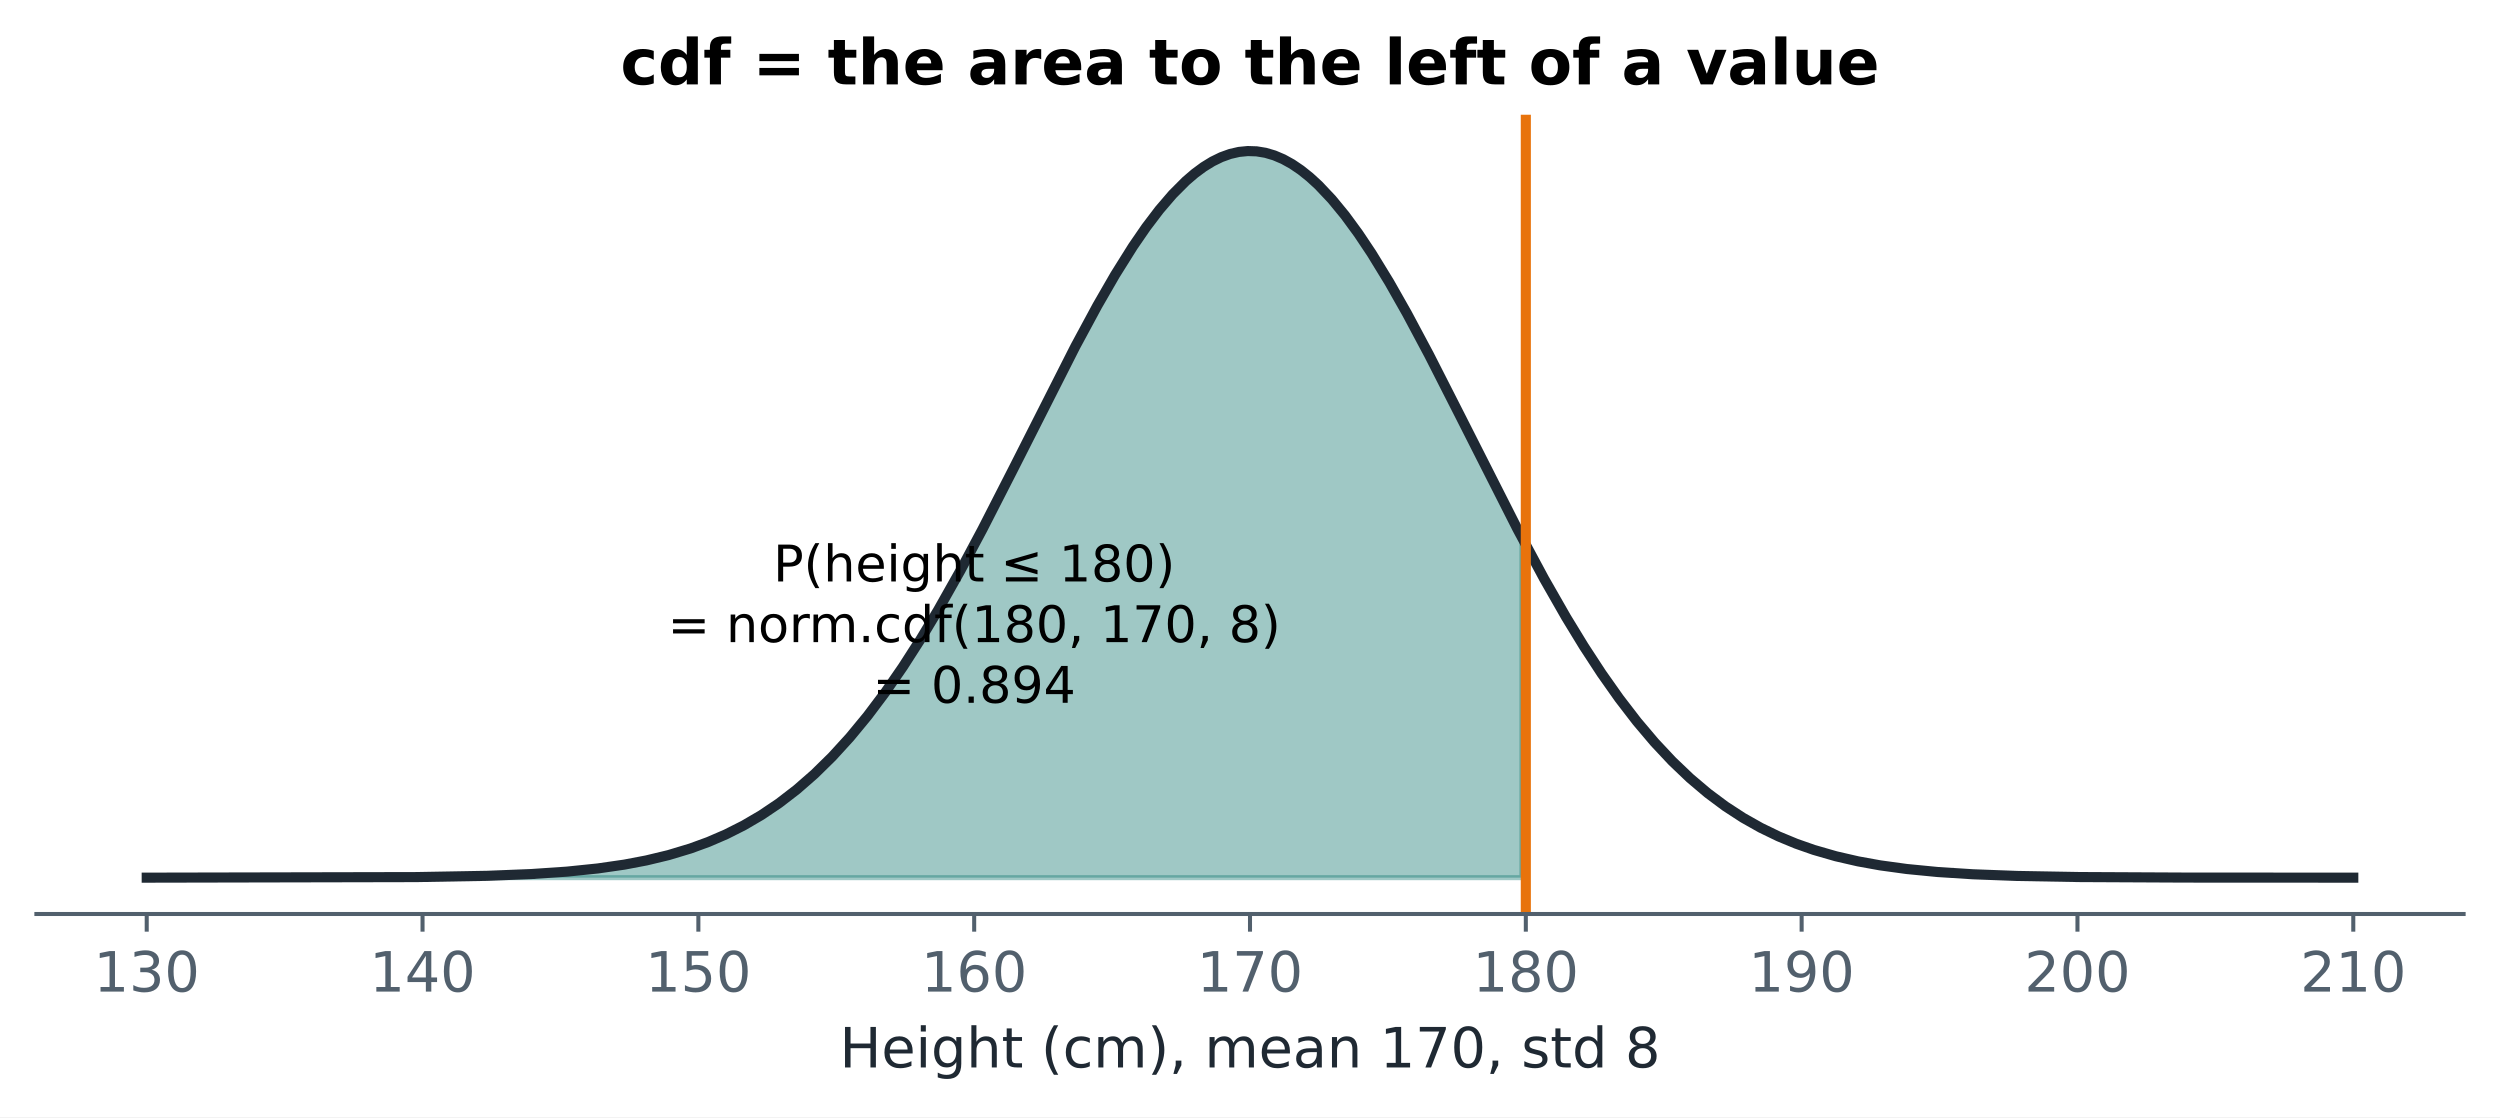
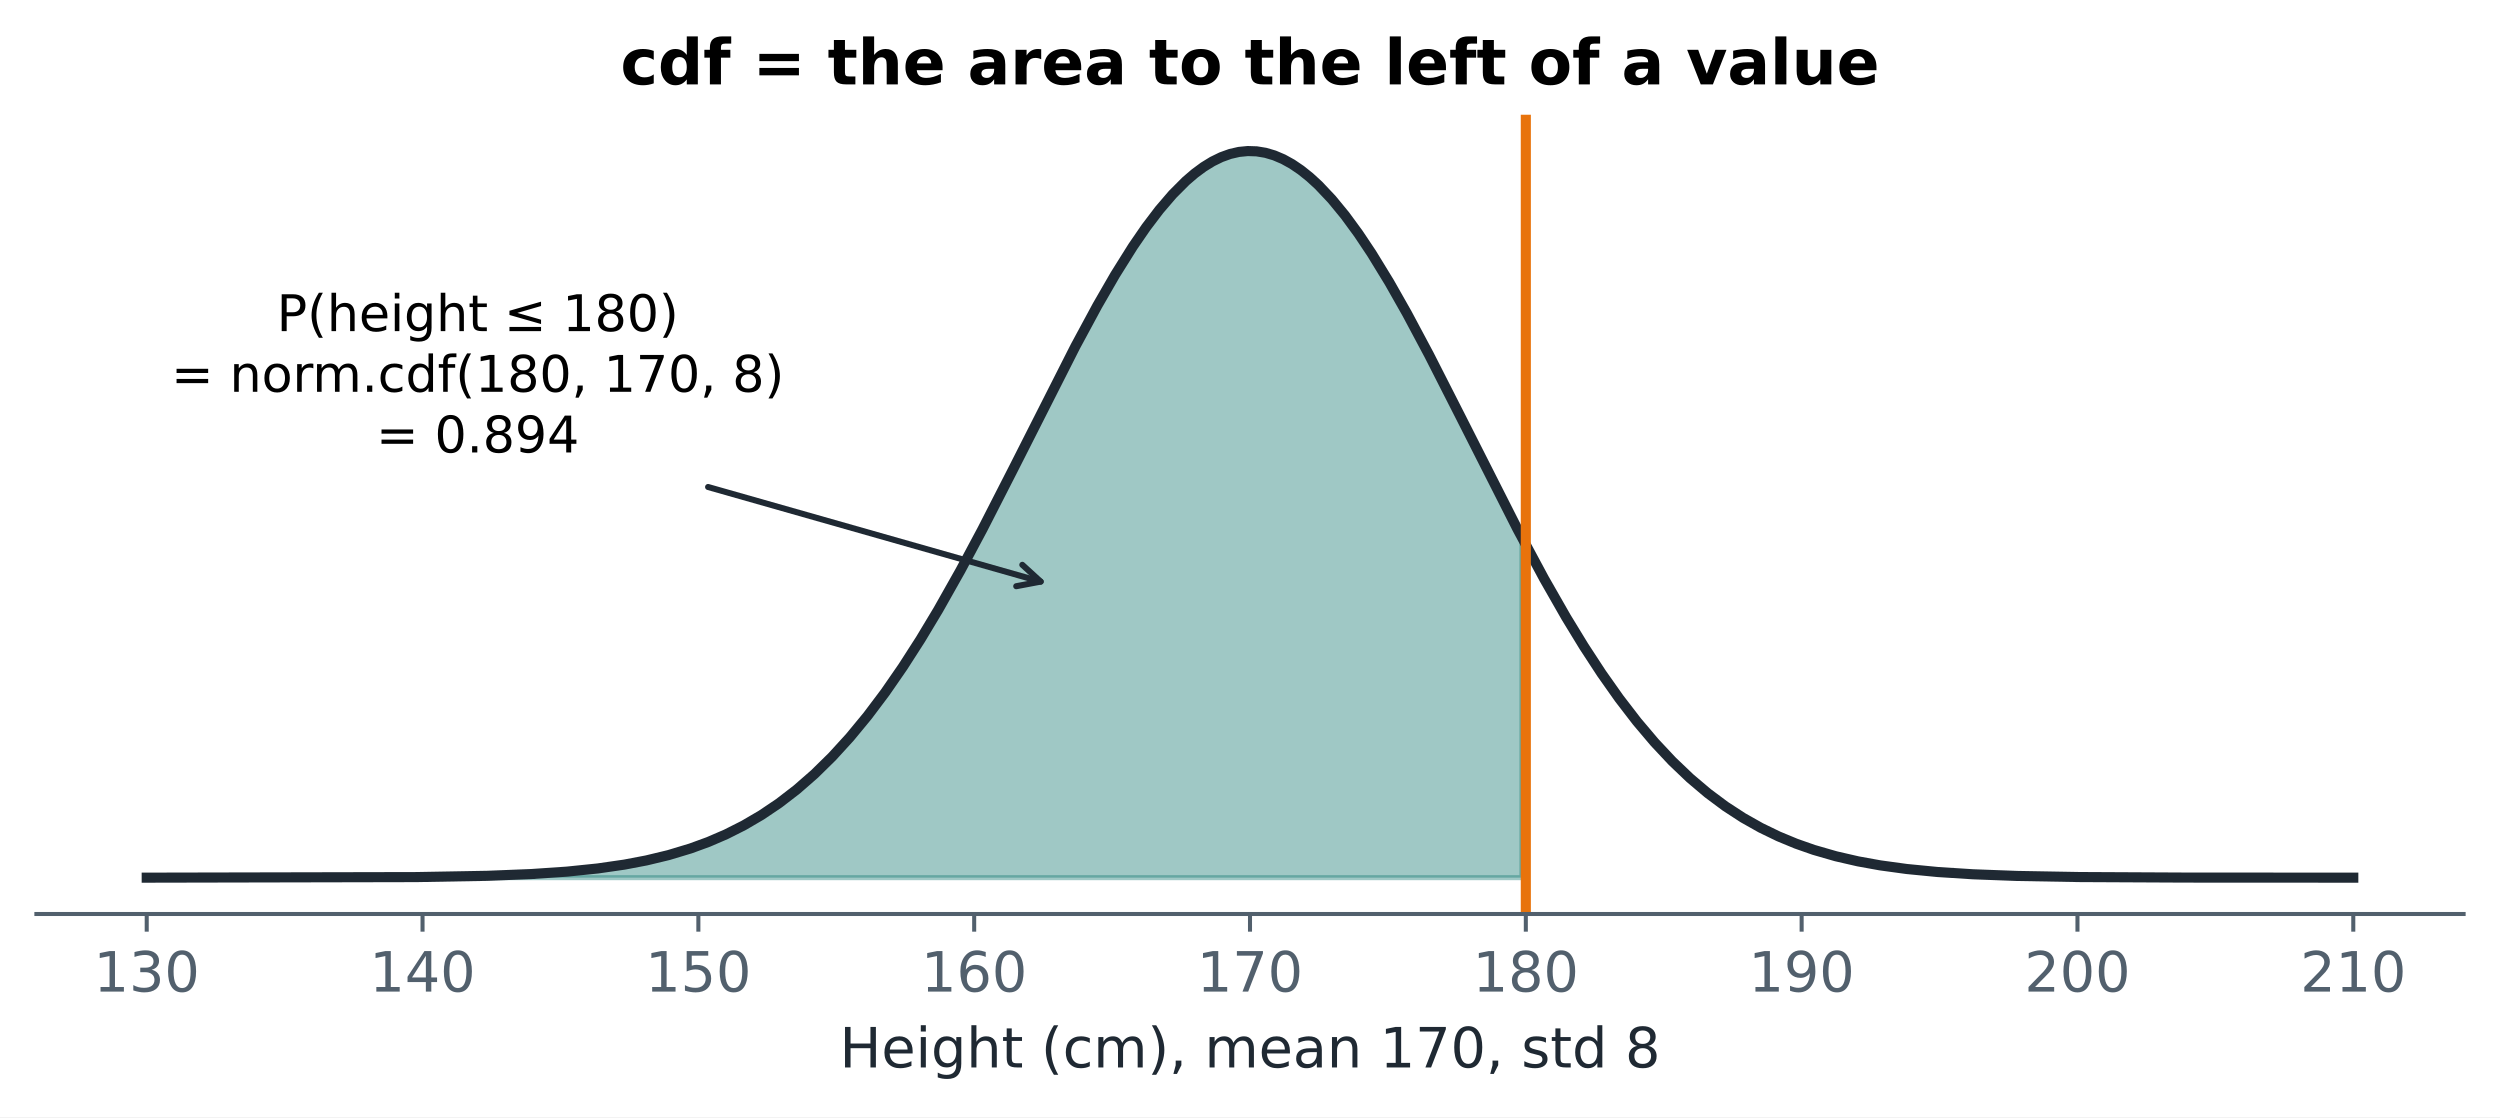
<svg xmlns="http://www.w3.org/2000/svg" xmlns:xlink="http://www.w3.org/1999/xlink" width="494.64pt" height="221.041pt" viewBox="0 0 494.64 221.041" version="1.1">
  <defs>
    <style type="text/css">*{stroke-linejoin: round; stroke-linecap: butt}</style>
  </defs>
  <g id="figure_1">
    <g id="patch_1">
      <path d="M 0 221.041  L 494.64 221.041  L 494.64 0  L 0 0  z " style="fill: #ffffff" />
    </g>
    <g id="axes_1">
      <g id="patch_2">
        <path d="M 7.2 180.84  L 487.44 180.84  L 487.44 22.698  L 7.2 22.698  z " style="fill: #ffffff" />
      </g>
      <g id="FillBetweenPolyCollection_1">
        <defs>
          <path id="m6309d66289" d="M 29.029 -47.389  L 29.029 -47.39  L 29.904 -47.39  L 30.779 -47.39  L 31.654 -47.39  L 32.529 -47.39  L 33.404 -47.39  L 34.279 -47.39  L 35.153 -47.39  L 36.028 -47.39  L 36.903 -47.39  L 37.778 -47.391  L 38.653 -47.391  L 39.528 -47.391  L 40.403 -47.391  L 41.278 -47.391  L 42.153 -47.391  L 43.028 -47.392  L 43.903 -47.392  L 44.778 -47.392  L 45.652 -47.392  L 46.527 -47.393  L 47.402 -47.393  L 48.277 -47.394  L 49.152 -47.394  L 50.027 -47.394  L 50.902 -47.395  L 51.777 -47.395  L 52.652 -47.396  L 53.527 -47.397  L 54.402 -47.397  L 55.276 -47.398  L 56.151 -47.399  L 57.026 -47.4  L 57.901 -47.401  L 58.776 -47.402  L 59.651 -47.403  L 60.526 -47.404  L 61.401 -47.406  L 62.276 -47.407  L 63.151 -47.409  L 64.026 -47.41  L 64.901 -47.412  L 65.775 -47.414  L 66.65 -47.417  L 67.525 -47.419  L 68.4 -47.422  L 69.275 -47.424  L 70.15 -47.427  L 71.025 -47.431  L 71.9 -47.434  L 72.775 -47.438  L 73.65 -47.442  L 74.525 -47.446  L 75.4 -47.451  L 76.274 -47.456  L 77.149 -47.461  L 78.024 -47.467  L 78.899 -47.473  L 79.774 -47.48  L 80.649 -47.487  L 81.524 -47.495  L 82.399 -47.504  L 83.274 -47.513  L 84.149 -47.522  L 85.024 -47.533  L 85.898 -47.544  L 86.773 -47.556  L 87.648 -47.568  L 88.523 -47.582  L 89.398 -47.596  L 90.273 -47.612  L 91.148 -47.628  L 92.023 -47.646  L 92.898 -47.665  L 93.773 -47.685  L 94.648 -47.707  L 95.523 -47.73  L 96.397 -47.754  L 97.272 -47.781  L 98.147 -47.808  L 99.022 -47.838  L 99.897 -47.87  L 100.772 -47.903  L 101.647 -47.939  L 102.522 -47.977  L 103.397 -48.017  L 104.272 -48.06  L 105.147 -48.105  L 106.021 -48.153  L 106.896 -48.204  L 107.771 -48.258  L 108.646 -48.316  L 109.521 -48.376  L 110.396 -48.441  L 111.271 -48.508  L 112.146 -48.58  L 113.021 -48.656  L 113.896 -48.737  L 114.771 -48.822  L 115.646 -48.911  L 116.52 -49.006  L 117.395 -49.105  L 118.27 -49.21  L 119.145 -49.321  L 120.02 -49.438  L 120.895 -49.561  L 121.77 -49.69  L 122.645 -49.826  L 123.52 -49.969  L 124.395 -50.119  L 125.27 -50.277  L 126.144 -50.443  L 127.019 -50.617  L 127.894 -50.8  L 128.769 -50.991  L 129.644 -51.192  L 130.519 -51.402  L 131.394 -51.622  L 132.269 -51.852  L 133.144 -52.094  L 134.019 -52.346  L 134.894 -52.609  L 135.769 -52.885  L 136.643 -53.172  L 137.518 -53.472  L 138.393 -53.786  L 139.268 -54.112  L 140.143 -54.453  L 141.018 -54.807  L 141.893 -55.177  L 142.768 -55.561  L 143.643 -55.961  L 144.518 -56.377  L 145.393 -56.81  L 146.267 -57.259  L 147.142 -57.725  L 148.017 -58.21  L 148.892 -58.712  L 149.767 -59.233  L 150.642 -59.773  L 151.517 -60.332  L 152.392 -60.911  L 153.267 -61.511  L 154.142 -62.131  L 155.017 -62.772  L 155.892 -63.434  L 156.766 -64.119  L 157.641 -64.825  L 158.516 -65.554  L 159.391 -66.306  L 160.266 -67.082  L 161.141 -67.88  L 162.016 -68.703  L 162.891 -69.55  L 163.766 -70.421  L 164.641 -71.316  L 165.516 -72.237  L 166.391 -73.182  L 167.265 -74.153  L 168.14 -75.149  L 169.015 -76.171  L 169.89 -77.219  L 170.765 -78.292  L 171.64 -79.39  L 172.515 -80.515  L 173.39 -81.665  L 174.265 -82.841  L 175.14 -84.043  L 176.015 -85.27  L 176.889 -86.523  L 177.764 -87.8  L 178.639 -89.103  L 179.514 -90.43  L 180.389 -91.782  L 181.264 -93.158  L 182.139 -94.558  L 183.014 -95.98  L 183.889 -97.426  L 184.764 -98.894  L 185.639 -100.384  L 186.514 -101.895  L 187.388 -103.426  L 188.263 -104.978  L 189.138 -106.548  L 190.013 -108.137  L 190.888 -109.744  L 191.763 -111.368  L 192.638 -113.007  L 193.513 -114.661  L 194.388 -116.33  L 195.263 -118.011  L 196.138 -119.704  L 197.012 -121.409  L 197.887 -123.123  L 198.762 -124.845  L 199.637 -126.575  L 200.512 -128.311  L 201.387 -130.052  L 202.262 -131.796  L 203.137 -133.543  L 204.012 -135.29  L 204.887 -137.037  L 205.762 -138.782  L 206.637 -140.524  L 207.511 -142.26  L 208.386 -143.99  L 209.261 -145.713  L 210.136 -147.425  L 211.011 -149.127  L 211.886 -150.816  L 212.761 -152.491  L 213.636 -154.15  L 214.511 -155.792  L 215.386 -157.415  L 216.261 -159.017  L 217.135 -160.597  L 218.01 -162.153  L 218.885 -163.684  L 219.76 -165.189  L 220.635 -166.664  L 221.51 -168.11  L 222.385 -169.524  L 223.26 -170.906  L 224.135 -172.252  L 225.01 -173.563  L 225.885 -174.836  L 226.76 -176.07  L 227.634 -177.264  L 228.509 -178.417  L 229.384 -179.527  L 230.259 -180.592  L 231.134 -181.613  L 232.009 -182.586  L 232.884 -183.513  L 233.759 -184.39  L 234.634 -185.218  L 235.509 -185.995  L 236.384 -186.721  L 237.258 -187.394  L 238.133 -188.013  L 239.008 -188.579  L 239.883 -189.091  L 240.758 -189.547  L 241.633 -189.947  L 242.508 -190.291  L 243.383 -190.578  L 244.258 -190.808  L 245.133 -190.981  L 246.008 -191.096  L 246.883 -191.154  L 247.757 -191.154  L 248.632 -191.096  L 249.507 -190.981  L 250.382 -190.808  L 251.257 -190.578  L 252.132 -190.291  L 253.007 -189.947  L 253.882 -189.547  L 254.757 -189.091  L 255.632 -188.579  L 256.507 -188.013  L 257.382 -187.394  L 258.256 -186.721  L 259.131 -185.995  L 260.006 -185.218  L 260.881 -184.39  L 261.756 -183.513  L 262.631 -182.586  L 263.506 -181.613  L 264.381 -180.592  L 265.256 -179.527  L 266.131 -178.417  L 267.006 -177.264  L 267.88 -176.07  L 268.755 -174.836  L 269.63 -173.563  L 270.505 -172.252  L 271.38 -170.906  L 272.255 -169.524  L 273.13 -168.11  L 274.005 -166.664  L 274.88 -165.189  L 275.755 -163.684  L 276.63 -162.153  L 277.505 -160.597  L 278.379 -159.017  L 279.254 -157.415  L 280.129 -155.792  L 281.004 -154.15  L 281.879 -152.491  L 282.754 -150.816  L 283.629 -149.127  L 284.504 -147.425  L 285.379 -145.713  L 286.254 -143.99  L 287.129 -142.26  L 288.003 -140.524  L 288.878 -138.782  L 289.753 -137.037  L 290.628 -135.29  L 291.503 -133.543  L 292.378 -131.796  L 293.253 -130.052  L 294.128 -128.311  L 295.003 -126.575  L 295.878 -124.845  L 296.753 -123.123  L 297.628 -121.409  L 298.502 -119.704  L 299.377 -118.011  L 300.252 -116.33  L 301.127 -114.661  L 301.127 -47.389  L 301.127 -47.389  L 300.252 -47.389  L 299.377 -47.389  L 298.502 -47.389  L 297.628 -47.389  L 296.753 -47.389  L 295.878 -47.389  L 295.003 -47.389  L 294.128 -47.389  L 293.253 -47.389  L 292.378 -47.389  L 291.503 -47.389  L 290.628 -47.389  L 289.753 -47.389  L 288.878 -47.389  L 288.003 -47.389  L 287.129 -47.389  L 286.254 -47.389  L 285.379 -47.389  L 284.504 -47.389  L 283.629 -47.389  L 282.754 -47.389  L 281.879 -47.389  L 281.004 -47.389  L 280.129 -47.389  L 279.254 -47.389  L 278.379 -47.389  L 277.505 -47.389  L 276.63 -47.389  L 275.755 -47.389  L 274.88 -47.389  L 274.005 -47.389  L 273.13 -47.389  L 272.255 -47.389  L 271.38 -47.389  L 270.505 -47.389  L 269.63 -47.389  L 268.755 -47.389  L 267.88 -47.389  L 267.006 -47.389  L 266.131 -47.389  L 265.256 -47.389  L 264.381 -47.389  L 263.506 -47.389  L 262.631 -47.389  L 261.756 -47.389  L 260.881 -47.389  L 260.006 -47.389  L 259.131 -47.389  L 258.256 -47.389  L 257.382 -47.389  L 256.507 -47.389  L 255.632 -47.389  L 254.757 -47.389  L 253.882 -47.389  L 253.007 -47.389  L 252.132 -47.389  L 251.257 -47.389  L 250.382 -47.389  L 249.507 -47.389  L 248.632 -47.389  L 247.757 -47.389  L 246.883 -47.389  L 246.008 -47.389  L 245.133 -47.389  L 244.258 -47.389  L 243.383 -47.389  L 242.508 -47.389  L 241.633 -47.389  L 240.758 -47.389  L 239.883 -47.389  L 239.008 -47.389  L 238.133 -47.389  L 237.258 -47.389  L 236.384 -47.389  L 235.509 -47.389  L 234.634 -47.389  L 233.759 -47.389  L 232.884 -47.389  L 232.009 -47.389  L 231.134 -47.389  L 230.259 -47.389  L 229.384 -47.389  L 228.509 -47.389  L 227.634 -47.389  L 226.76 -47.389  L 225.885 -47.389  L 225.01 -47.389  L 224.135 -47.389  L 223.26 -47.389  L 222.385 -47.389  L 221.51 -47.389  L 220.635 -47.389  L 219.76 -47.389  L 218.885 -47.389  L 218.01 -47.389  L 217.135 -47.389  L 216.261 -47.389  L 215.386 -47.389  L 214.511 -47.389  L 213.636 -47.389  L 212.761 -47.389  L 211.886 -47.389  L 211.011 -47.389  L 210.136 -47.389  L 209.261 -47.389  L 208.386 -47.389  L 207.511 -47.389  L 206.637 -47.389  L 205.762 -47.389  L 204.887 -47.389  L 204.012 -47.389  L 203.137 -47.389  L 202.262 -47.389  L 201.387 -47.389  L 200.512 -47.389  L 199.637 -47.389  L 198.762 -47.389  L 197.887 -47.389  L 197.012 -47.389  L 196.138 -47.389  L 195.263 -47.389  L 194.388 -47.389  L 193.513 -47.389  L 192.638 -47.389  L 191.763 -47.389  L 190.888 -47.389  L 190.013 -47.389  L 189.138 -47.389  L 188.263 -47.389  L 187.388 -47.389  L 186.514 -47.389  L 185.639 -47.389  L 184.764 -47.389  L 183.889 -47.389  L 183.014 -47.389  L 182.139 -47.389  L 181.264 -47.389  L 180.389 -47.389  L 179.514 -47.389  L 178.639 -47.389  L 177.764 -47.389  L 176.889 -47.389  L 176.015 -47.389  L 175.14 -47.389  L 174.265 -47.389  L 173.39 -47.389  L 172.515 -47.389  L 171.64 -47.389  L 170.765 -47.389  L 169.89 -47.389  L 169.015 -47.389  L 168.14 -47.389  L 167.265 -47.389  L 166.391 -47.389  L 165.516 -47.389  L 164.641 -47.389  L 163.766 -47.389  L 162.891 -47.389  L 162.016 -47.389  L 161.141 -47.389  L 160.266 -47.389  L 159.391 -47.389  L 158.516 -47.389  L 157.641 -47.389  L 156.766 -47.389  L 155.892 -47.389  L 155.017 -47.389  L 154.142 -47.389  L 153.267 -47.389  L 152.392 -47.389  L 151.517 -47.389  L 150.642 -47.389  L 149.767 -47.389  L 148.892 -47.389  L 148.017 -47.389  L 147.142 -47.389  L 146.267 -47.389  L 145.393 -47.389  L 144.518 -47.389  L 143.643 -47.389  L 142.768 -47.389  L 141.893 -47.389  L 141.018 -47.389  L 140.143 -47.389  L 139.268 -47.389  L 138.393 -47.389  L 137.518 -47.389  L 136.643 -47.389  L 135.769 -47.389  L 134.894 -47.389  L 134.019 -47.389  L 133.144 -47.389  L 132.269 -47.389  L 131.394 -47.389  L 130.519 -47.389  L 129.644 -47.389  L 128.769 -47.389  L 127.894 -47.389  L 127.019 -47.389  L 126.144 -47.389  L 125.27 -47.389  L 124.395 -47.389  L 123.52 -47.389  L 122.645 -47.389  L 121.77 -47.389  L 120.895 -47.389  L 120.02 -47.389  L 119.145 -47.389  L 118.27 -47.389  L 117.395 -47.389  L 116.52 -47.389  L 115.646 -47.389  L 114.771 -47.389  L 113.896 -47.389  L 113.021 -47.389  L 112.146 -47.389  L 111.271 -47.389  L 110.396 -47.389  L 109.521 -47.389  L 108.646 -47.389  L 107.771 -47.389  L 106.896 -47.389  L 106.021 -47.389  L 105.147 -47.389  L 104.272 -47.389  L 103.397 -47.389  L 102.522 -47.389  L 101.647 -47.389  L 100.772 -47.389  L 99.897 -47.389  L 99.022 -47.389  L 98.147 -47.389  L 97.272 -47.389  L 96.397 -47.389  L 95.523 -47.389  L 94.648 -47.389  L 93.773 -47.389  L 92.898 -47.389  L 92.023 -47.389  L 91.148 -47.389  L 90.273 -47.389  L 89.398 -47.389  L 88.523 -47.389  L 87.648 -47.389  L 86.773 -47.389  L 85.898 -47.389  L 85.024 -47.389  L 84.149 -47.389  L 83.274 -47.389  L 82.399 -47.389  L 81.524 -47.389  L 80.649 -47.389  L 79.774 -47.389  L 78.899 -47.389  L 78.024 -47.389  L 77.149 -47.389  L 76.274 -47.389  L 75.4 -47.389  L 74.525 -47.389  L 73.65 -47.389  L 72.775 -47.389  L 71.9 -47.389  L 71.025 -47.389  L 70.15 -47.389  L 69.275 -47.389  L 68.4 -47.389  L 67.525 -47.389  L 66.65 -47.389  L 65.775 -47.389  L 64.901 -47.389  L 64.026 -47.389  L 63.151 -47.389  L 62.276 -47.389  L 61.401 -47.389  L 60.526 -47.389  L 59.651 -47.389  L 58.776 -47.389  L 57.901 -47.389  L 57.026 -47.389  L 56.151 -47.389  L 55.276 -47.389  L 54.402 -47.389  L 53.527 -47.389  L 52.652 -47.389  L 51.777 -47.389  L 50.902 -47.389  L 50.027 -47.389  L 49.152 -47.389  L 48.277 -47.389  L 47.402 -47.389  L 46.527 -47.389  L 45.652 -47.389  L 44.778 -47.389  L 43.903 -47.389  L 43.028 -47.389  L 42.153 -47.389  L 41.278 -47.389  L 40.403 -47.389  L 39.528 -47.389  L 38.653 -47.389  L 37.778 -47.389  L 36.903 -47.389  L 36.028 -47.389  L 35.153 -47.389  L 34.279 -47.389  L 33.404 -47.389  L 32.529 -47.389  L 31.654 -47.389  L 30.779 -47.389  L 29.904 -47.389  L 29.029 -47.389  z " style="stroke: #0f766e; stroke-opacity: 0.4" />
        </defs>
        <g clip-path="url(#p352ebd9ed2)">
          <use xlink:href="#m6309d66289" x="0" y="221.041" style="fill: #0f766e; fill-opacity: 0.4; stroke: #0f766e; stroke-opacity: 0.4" />
        </g>
      </g>
      <g id="matplotlib.axis_1">
        <g id="xtick_1">
          <g id="line2d_1">
            <defs>
              <path id="m2fd1c1623d" d="M 0 0  L 0 3.5  " style="stroke: #52606d; stroke-width: 0.8" />
            </defs>
            <g>
              <use xlink:href="#m2fd1c1623d" x="29.029" y="180.84" style="fill: #52606d; stroke: #52606d; stroke-width: 0.8" />
            </g>
          </g>
          <g id="text_1">
            <text style="font-size: 11px; font-family: 'DejaVu Sans', 'Helvetica', 'Arial', sans-serif; text-anchor: middle; fill: #52606d" x="29.029" y="196.197" transform="rotate(-0 29.02909 196.1971)">130</text>
          </g>
        </g>
        <g id="xtick_2">
          <g id="line2d_2">
            <g>
              <use xlink:href="#m2fd1c1623d" x="83.602" y="180.84" style="fill: #52606d; stroke: #52606d; stroke-width: 0.8" />
            </g>
          </g>
          <g id="text_2">
            <text style="font-size: 11px; font-family: 'DejaVu Sans', 'Helvetica', 'Arial', sans-serif; text-anchor: middle; fill: #52606d" x="83.602" y="196.197" transform="rotate(-0 83.60182 196.1971)">140</text>
          </g>
        </g>
        <g id="xtick_3">
          <g id="line2d_3">
            <g>
              <use xlink:href="#m2fd1c1623d" x="138.175" y="180.84" style="fill: #52606d; stroke: #52606d; stroke-width: 0.8" />
            </g>
          </g>
          <g id="text_3">
            <text style="font-size: 11px; font-family: 'DejaVu Sans', 'Helvetica', 'Arial', sans-serif; text-anchor: middle; fill: #52606d" x="138.175" y="196.197" transform="rotate(-0 138.1745 196.1971)">150</text>
          </g>
        </g>
        <g id="xtick_4">
          <g id="line2d_4">
            <g>
              <use xlink:href="#m2fd1c1623d" x="192.747" y="180.84" style="fill: #52606d; stroke: #52606d; stroke-width: 0.8" />
            </g>
          </g>
          <g id="text_4">
            <text style="font-size: 11px; font-family: 'DejaVu Sans', 'Helvetica', 'Arial', sans-serif; text-anchor: middle; fill: #52606d" x="192.747" y="196.197" transform="rotate(-0 192.7473 196.1971)">160</text>
          </g>
        </g>
        <g id="xtick_5">
          <g id="line2d_5">
            <g>
              <use xlink:href="#m2fd1c1623d" x="247.32" y="180.84" style="fill: #52606d; stroke: #52606d; stroke-width: 0.8" />
            </g>
          </g>
          <g id="text_5">
            <text style="font-size: 11px; font-family: 'DejaVu Sans', 'Helvetica', 'Arial', sans-serif; text-anchor: middle; fill: #52606d" x="247.32" y="196.197" transform="rotate(-0 247.32 196.1971)">170</text>
          </g>
        </g>
        <g id="xtick_6">
          <g id="line2d_6">
            <g>
              <use xlink:href="#m2fd1c1623d" x="301.893" y="180.84" style="fill: #52606d; stroke: #52606d; stroke-width: 0.8" />
            </g>
          </g>
          <g id="text_6">
            <text style="font-size: 11px; font-family: 'DejaVu Sans', 'Helvetica', 'Arial', sans-serif; text-anchor: middle; fill: #52606d" x="301.893" y="196.197" transform="rotate(-0 301.8927 196.1971)">180</text>
          </g>
        </g>
        <g id="xtick_7">
          <g id="line2d_7">
            <g>
              <use xlink:href="#m2fd1c1623d" x="356.465" y="180.84" style="fill: #52606d; stroke: #52606d; stroke-width: 0.8" />
            </g>
          </g>
          <g id="text_7">
            <text style="font-size: 11px; font-family: 'DejaVu Sans', 'Helvetica', 'Arial', sans-serif; text-anchor: middle; fill: #52606d" x="356.465" y="196.197" transform="rotate(-0 356.4655 196.1971)">190</text>
          </g>
        </g>
        <g id="xtick_8">
          <g id="line2d_8">
            <g>
              <use xlink:href="#m2fd1c1623d" x="411.038" y="180.84" style="fill: #52606d; stroke: #52606d; stroke-width: 0.8" />
            </g>
          </g>
          <g id="text_8">
            <text style="font-size: 11px; font-family: 'DejaVu Sans', 'Helvetica', 'Arial', sans-serif; text-anchor: middle; fill: #52606d" x="411.038" y="196.197" transform="rotate(-0 411.0382 196.1971)">200</text>
          </g>
        </g>
        <g id="xtick_9">
          <g id="line2d_9">
            <g>
              <use xlink:href="#m2fd1c1623d" x="465.611" y="180.84" style="fill: #52606d; stroke: #52606d; stroke-width: 0.8" />
            </g>
          </g>
          <g id="text_9">
            <text style="font-size: 11px; font-family: 'DejaVu Sans', 'Helvetica', 'Arial', sans-serif; text-anchor: middle; fill: #52606d" x="465.611" y="196.197" transform="rotate(-0 465.6109 196.1971)">210</text>
          </g>
        </g>
        <g id="text_10">
          <text style="font-size: 11px; font-family: 'DejaVu Sans', 'Helvetica', 'Arial', sans-serif; text-anchor: middle; fill: #1f2933" x="247.32" y="211.198" transform="rotate(-0 247.32 211.1979)">Height (cm), mean 170, std 8</text>
        </g>
      </g>
      <g id="matplotlib.axis_2" />
      <g id="line2d_10">
        <path d="M 29.029 173.651  L 82.399 173.537  L 96.397 173.286  L 105.147 172.935  L 112.146 172.46  L 118.27 171.83  L 123.52 171.072  L 127.894 170.241  L 132.269 169.188  L 136.643 167.868  L 140.143 166.588  L 143.643 165.079  L 147.142 163.315  L 150.642 161.268  L 154.142 158.91  L 157.641 156.215  L 161.141 153.16  L 164.641 149.724  L 168.14 145.891  L 171.64 141.65  L 175.14 136.998  L 178.639 131.937  L 182.139 126.483  L 185.639 120.657  L 190.013 112.903  L 194.388 104.711  L 200.512 92.73  L 212.761 68.55  L 217.135 60.444  L 220.635 54.376  L 224.135 48.788  L 226.76 44.97  L 229.384 41.514  L 232.009 38.454  L 234.634 35.823  L 236.384 34.32  L 238.133 33.027  L 239.883 31.95  L 241.633 31.094  L 243.383 30.463  L 245.133 30.059  L 246.883 29.886  L 248.632 29.944  L 250.382 30.232  L 252.132 30.75  L 253.882 31.494  L 255.632 32.461  L 257.382 33.647  L 259.131 35.045  L 260.881 36.65  L 263.506 39.428  L 266.131 42.624  L 268.755 46.205  L 271.38 50.135  L 274.88 55.852  L 278.379 62.024  L 282.754 70.225  L 288.878 82.258  L 300.252 104.711  L 305.502 114.492  L 309.876 122.146  L 313.376 127.882  L 316.876 133.24  L 320.375 138.199  L 323.875 142.749  L 327.375 146.887  L 330.874 150.62  L 334.374 153.959  L 337.874 156.922  L 341.373 159.53  L 344.873 161.808  L 348.373 163.782  L 351.872 165.479  L 355.372 166.928  L 358.871 168.156  L 363.246 169.418  L 367.621 170.424  L 371.995 171.215  L 377.245 171.935  L 383.369 172.532  L 390.368 172.981  L 399.117 173.311  L 411.366 173.528  L 432.364 173.633  L 465.611 173.651  L 465.611 173.651  " clip-path="url(#p352ebd9ed2)" style="fill: none; stroke: #1f2933; stroke-width: 2; stroke-linecap: square" />
      </g>
      <g id="line2d_11">
        <path d="M 301.893 180.84  L 301.893 22.698  " clip-path="url(#p352ebd9ed2)" style="fill: none; stroke: #e8730c; stroke-width: 2; stroke-linecap: square" />
      </g>
      <g id="patch_3">
        <path d="M 7.2 180.84  L 487.44 180.84  " style="fill: none; stroke: #52606d; stroke-width: 0.8; stroke-linejoin: miter; stroke-linecap: square" />
      </g>
      <g id="text_11">
-         <text style="font-size: 10px; font-family: 'DejaVu Sans', 'Helvetica', 'Arial', sans-serif" transform="translate(152.9816 115.0499)">P(height ≤ 180)</text>
-         <text style="font-size: 10px; font-family: 'DejaVu Sans', 'Helvetica', 'Arial', sans-serif" transform="translate(132.1027 127.0526)">= norm.cdf(180, 170, 8)</text>
-         <text style="font-size: 10px; font-family: 'DejaVu Sans', 'Helvetica', 'Arial', sans-serif" transform="translate(172.6543 139.0546)">= 0.894</text>
+         <text style="font-size: 10px; font-family: 'DejaVu Sans', 'Helvetica', 'Arial', sans-serif" transform="translate(54.75074 65.51743)">P(height ≤ 180)</text>
+         <text style="font-size: 10px; font-family: 'DejaVu Sans', 'Helvetica', 'Arial', sans-serif" transform="translate(33.87183 77.52016)">= norm.cdf(180, 170, 8)</text>
+         <text style="font-size: 10px; font-family: 'DejaVu Sans', 'Helvetica', 'Arial', sans-serif" transform="translate(74.42339 89.52212)">= 0.894</text>
+       </g>
+       <g id="patch_4">
+         <path d="M 140.101 96.357  Q 173.648 105.9 205.904 115.075  " style="fill: none; stroke: #1f2933; stroke-width: 1.2; stroke-linecap: round" />
+         <path d="M 202.273 111.755  L 205.904 115.075  L 201.069 115.987  " style="fill: none; stroke: #1f2933; stroke-width: 1.2; stroke-linecap: round" />
      </g>
      <g id="text_12">
        <text style="font-weight: 700; font-size: 12.5px; font-family: 'DejaVu Sans', 'Helvetica', 'Arial', sans-serif; text-anchor: middle" x="247.32" y="16.698" transform="rotate(-0 247.32 16.69805)">cdf = the area to the left of a value</text>
      </g>
    </g>
  </g>
  <defs>
    <clipPath id="p352ebd9ed2">
      <rect x="7.2" y="22.698" width="480.24" height="158.142" />
    </clipPath>
  </defs>
</svg>
